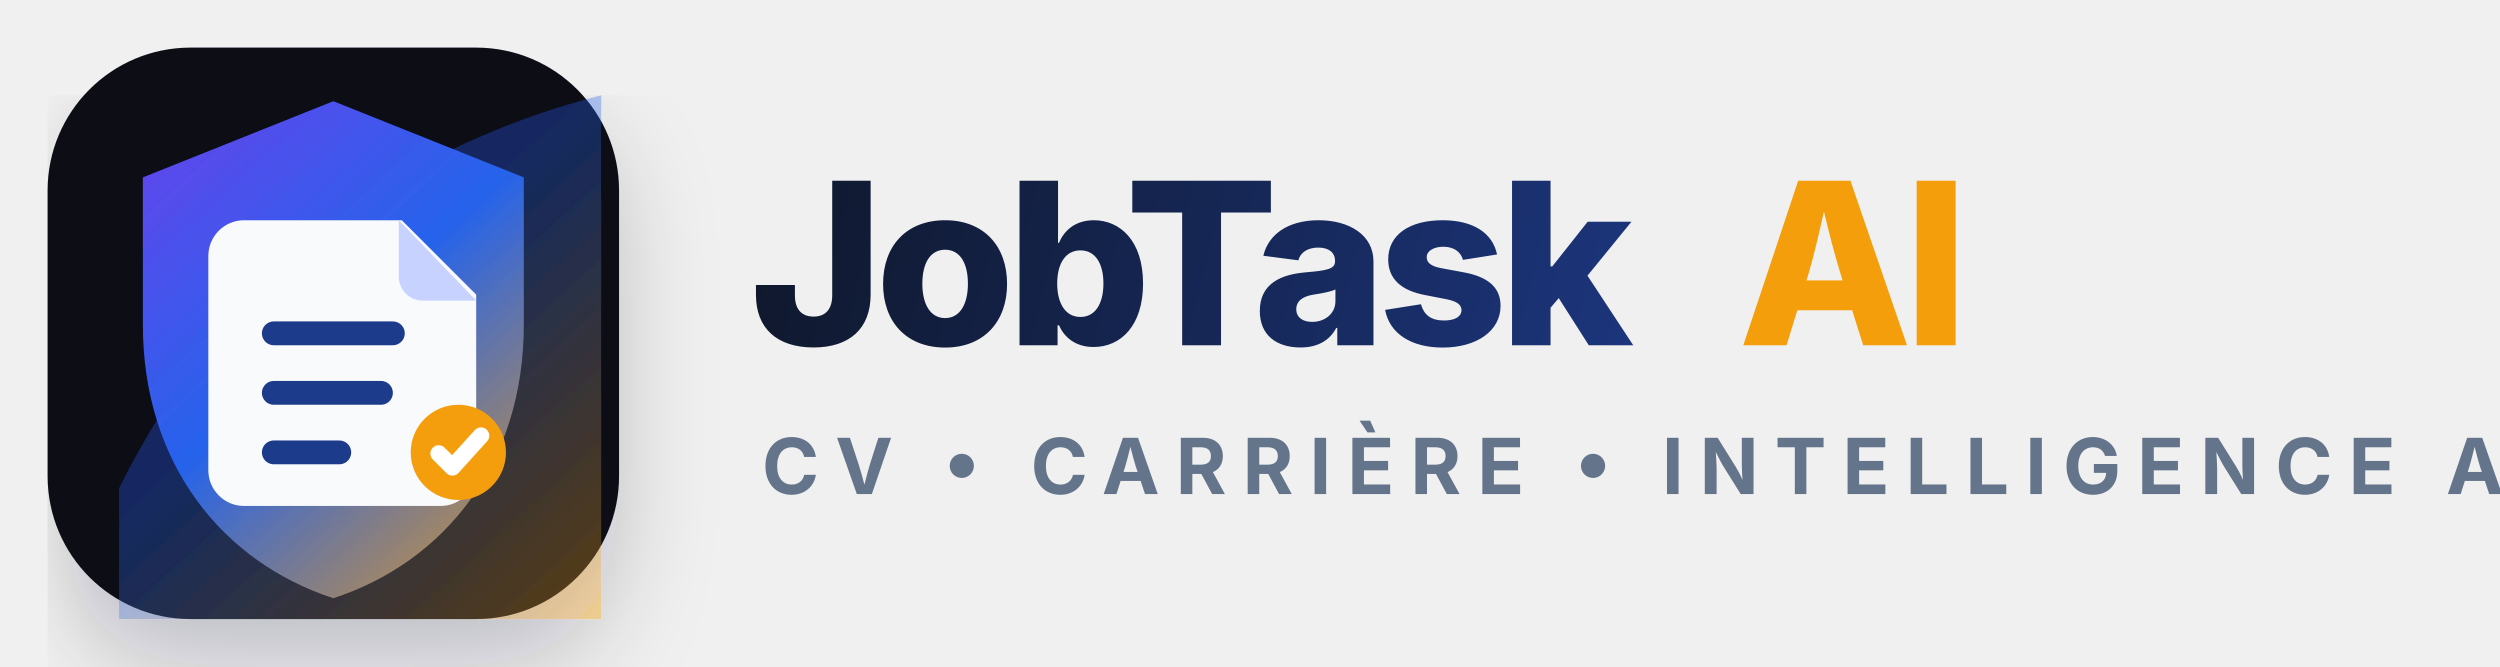
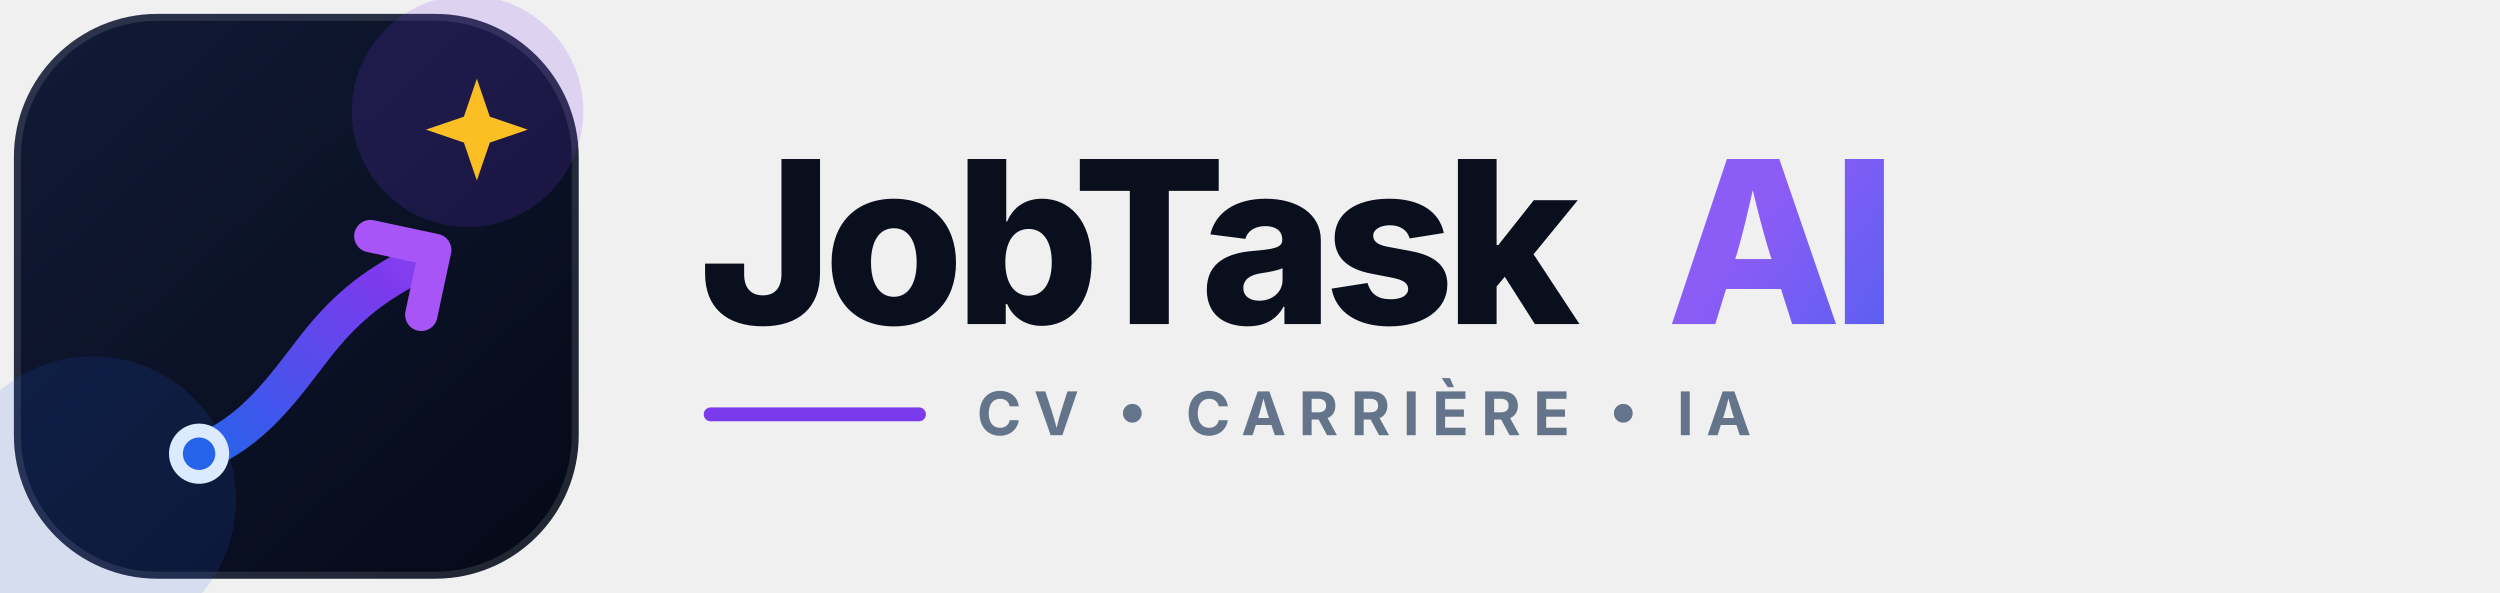
- <svg xmlns="http://www.w3.org/2000/svg" viewBox="0 0 420 112" fill="none">
+ <svg xmlns="http://www.w3.org/2000/svg" viewBox="0 0 540 128" fill="none">
  <defs>
-     <linearGradient id="brand" x1="12" y1="8" x2="99" y2="104" gradientUnits="userSpaceOnUse">
-       <stop stop-color="#7C3AED" />
-       <stop offset="0.5" stop-color="#2563EB" />
-       <stop offset="1" stop-color="#F59E0B" />
+     <linearGradient id="tile" x1="12" y1="8" x2="118" y2="124" gradientUnits="userSpaceOnUse">
+       <stop stop-color="#111A35" />
+       <stop offset="1" stop-color="#050A18" />
    </linearGradient>
-     <linearGradient id="text" x1="126" y1="25" x2="367" y2="82" gradientUnits="userSpaceOnUse">
-       <stop stop-color="#0F172A" />
-       <stop offset="0.72" stop-color="#1E3A8A" />
-       <stop offset="1" stop-color="#7C3AED" />
+     <linearGradient id="career" x1="40" y1="95" x2="101" y2="26" gradientUnits="userSpaceOnUse">
+       <stop stop-color="#2563EB" />
+       <stop offset="0.58" stop-color="#7C3AED" />
+       <stop offset="1" stop-color="#A855F7" />
    </linearGradient>
-     <filter id="shadow" x="0" y="0" width="112" height="112" color-interpolation-filters="sRGB">
-       <feDropShadow dx="0" dy="8" stdDeviation="8" flood-color="#111827" flood-opacity="0.2" />
+     <linearGradient id="paper" x1="35" y1="26" x2="88" y2="101" gradientUnits="userSpaceOnUse">
+       <stop stop-color="#FFFFFF" />
+       <stop offset="1" stop-color="#EEF2FF" />
+     </linearGradient>
+     <linearGradient id="aiText" x1="389" y1="35" x2="450" y2="80" gradientUnits="userSpaceOnUse">
+       <stop stop-color="#8B5CF6" />
+       <stop offset="1" stop-color="#2563EB" />
+     </linearGradient>
+     <filter id="shadow" x="16" y="12" width="102" height="110" color-interpolation-filters="sRGB">
+       <feDropShadow dx="0" dy="7" stdDeviation="7" flood-color="#020617" flood-opacity="0.34" />
    </filter>
  </defs>
+   <rect x="3" y="3" width="122" height="122" rx="31" fill="url(#tile)" />
+   <rect x="3.75" y="3.75" width="120.5" height="120.5" rx="30.25" stroke="white" stroke-opacity="0.11" stroke-width="1.5" />
+   <circle cx="101" cy="24" r="25" fill="#7C3AED" fill-opacity="0.16" />
+   <circle cx="20" cy="108" r="31" fill="#2563EB" fill-opacity="0.13" />
  <g filter="url(#shadow)">
-     <rect x="8" y="8" width="96" height="96" rx="24" fill="#070B18" />
-     <path opacity="0.34" d="M20 82c18-36 46-57 81-66v88H20V82Z" fill="url(#brand)" />
-     <path d="M56 17 88 29.8v24.8c0 23.2-13.3 39.8-32 45.9-18.7-6.1-32-22.7-32-45.9V29.8L56 17Z" fill="url(#brand)" />
-     <path d="M41 37h26.5L80 49.5V79a6 6 0 0 1-6 6H41a6 6 0 0 1-6-6V43a6 6 0 0 1 6-6Z" fill="#F8FAFC" />
-     <path d="M67 37v9.5a4 4 0 0 0 4 4H80L67 37Z" fill="#C7D2FE" />
-     <path d="M46 56h20M46 66h18M46 76h11" stroke="#1E3A8A" stroke-width="4" stroke-linecap="round" />
-     <circle cx="77" cy="76" r="8" fill="#F59E0B" />
-     <path d="M73.7 76.2 76 78.5l4.8-5.3" stroke="white" stroke-width="2.8" stroke-linecap="round" stroke-linejoin="round" />
+     <path d="M35 24h38l20 20v57a8 8 0 0 1-8 8H35a8 8 0 0 1-8-8V32a8 8 0 0 1 8-8Z" fill="url(#paper)" />
+     <path d="M73 24v14a6 6 0 0 0 6 6h14L73 24Z" fill="#D8DEFF" />
+     <circle cx="45" cy="48" r="8" fill="#DDD6FE" />
+     <path d="M35.5 66c2.8-7.6 16.2-7.6 19 0" stroke="#6D5CE7" stroke-width="4" stroke-linecap="round" />
+     <path d="M63 57h16M63 66h12M38 79h29M38 89h21" stroke="#94A3B8" stroke-width="4" stroke-linecap="round" />
  </g>
-   <text x="126" y="58" fill="url(#text)" font-family="Sora, Plus Jakarta Sans, Inter, Arial, sans-serif" font-size="38" font-weight="800" letter-spacing="-1.4">JobTask</text>
-   <text x="292" y="58" fill="#F59E0B" font-family="Sora, Plus Jakarta Sans, Inter, Arial, sans-serif" font-size="38" font-weight="800" letter-spacing="-1.4">AI</text>
-   <text x="128" y="83" fill="#64748B" font-family="Inter, Plus Jakarta Sans, Arial, sans-serif" font-size="13" font-weight="700" letter-spacing="2.7">CV • CARRIÈRE • INTELLIGENCE ARTIFICIELLE</text>
+   <path d="M43 98c12-5 18-14 25-23 6-7.7 12-13 22-18" stroke="url(#career)" stroke-width="8" stroke-linecap="round" />
+   <path d="m80 51 14 3-3 14" stroke="#A855F7" stroke-width="7" stroke-linecap="round" stroke-linejoin="round" />
+   <circle cx="43" cy="98" r="5" fill="#2563EB" stroke="#DBEAFE" stroke-width="3" />
+   <path d="m103 17 2.8 8.2 8.2 2.8-8.2 2.8L103 39l-2.8-8.2L92 28l8.2-2.8L103 17Z" fill="#FBBF24" />
+   <text x="151" y="70" fill="#0A0F1E" font-family="Sora, Plus Jakarta Sans, Inter, Arial, sans-serif" font-size="49" font-weight="800" letter-spacing="-2">JobTask</text>
+   <text x="360" y="70" fill="url(#aiText)" font-family="Sora, Plus Jakarta Sans, Inter, Arial, sans-serif" font-size="49" font-weight="800" letter-spacing="-2">AI</text>
+   <rect x="152" y="88" width="48" height="3" rx="1.5" fill="#7C3AED" />
+   <text x="211" y="94" fill="#64748B" font-family="Inter, Plus Jakarta Sans, Arial, sans-serif" font-size="13" font-weight="700" letter-spacing="2.7">CV • CARRIÈRE • IA</text>
</svg>
